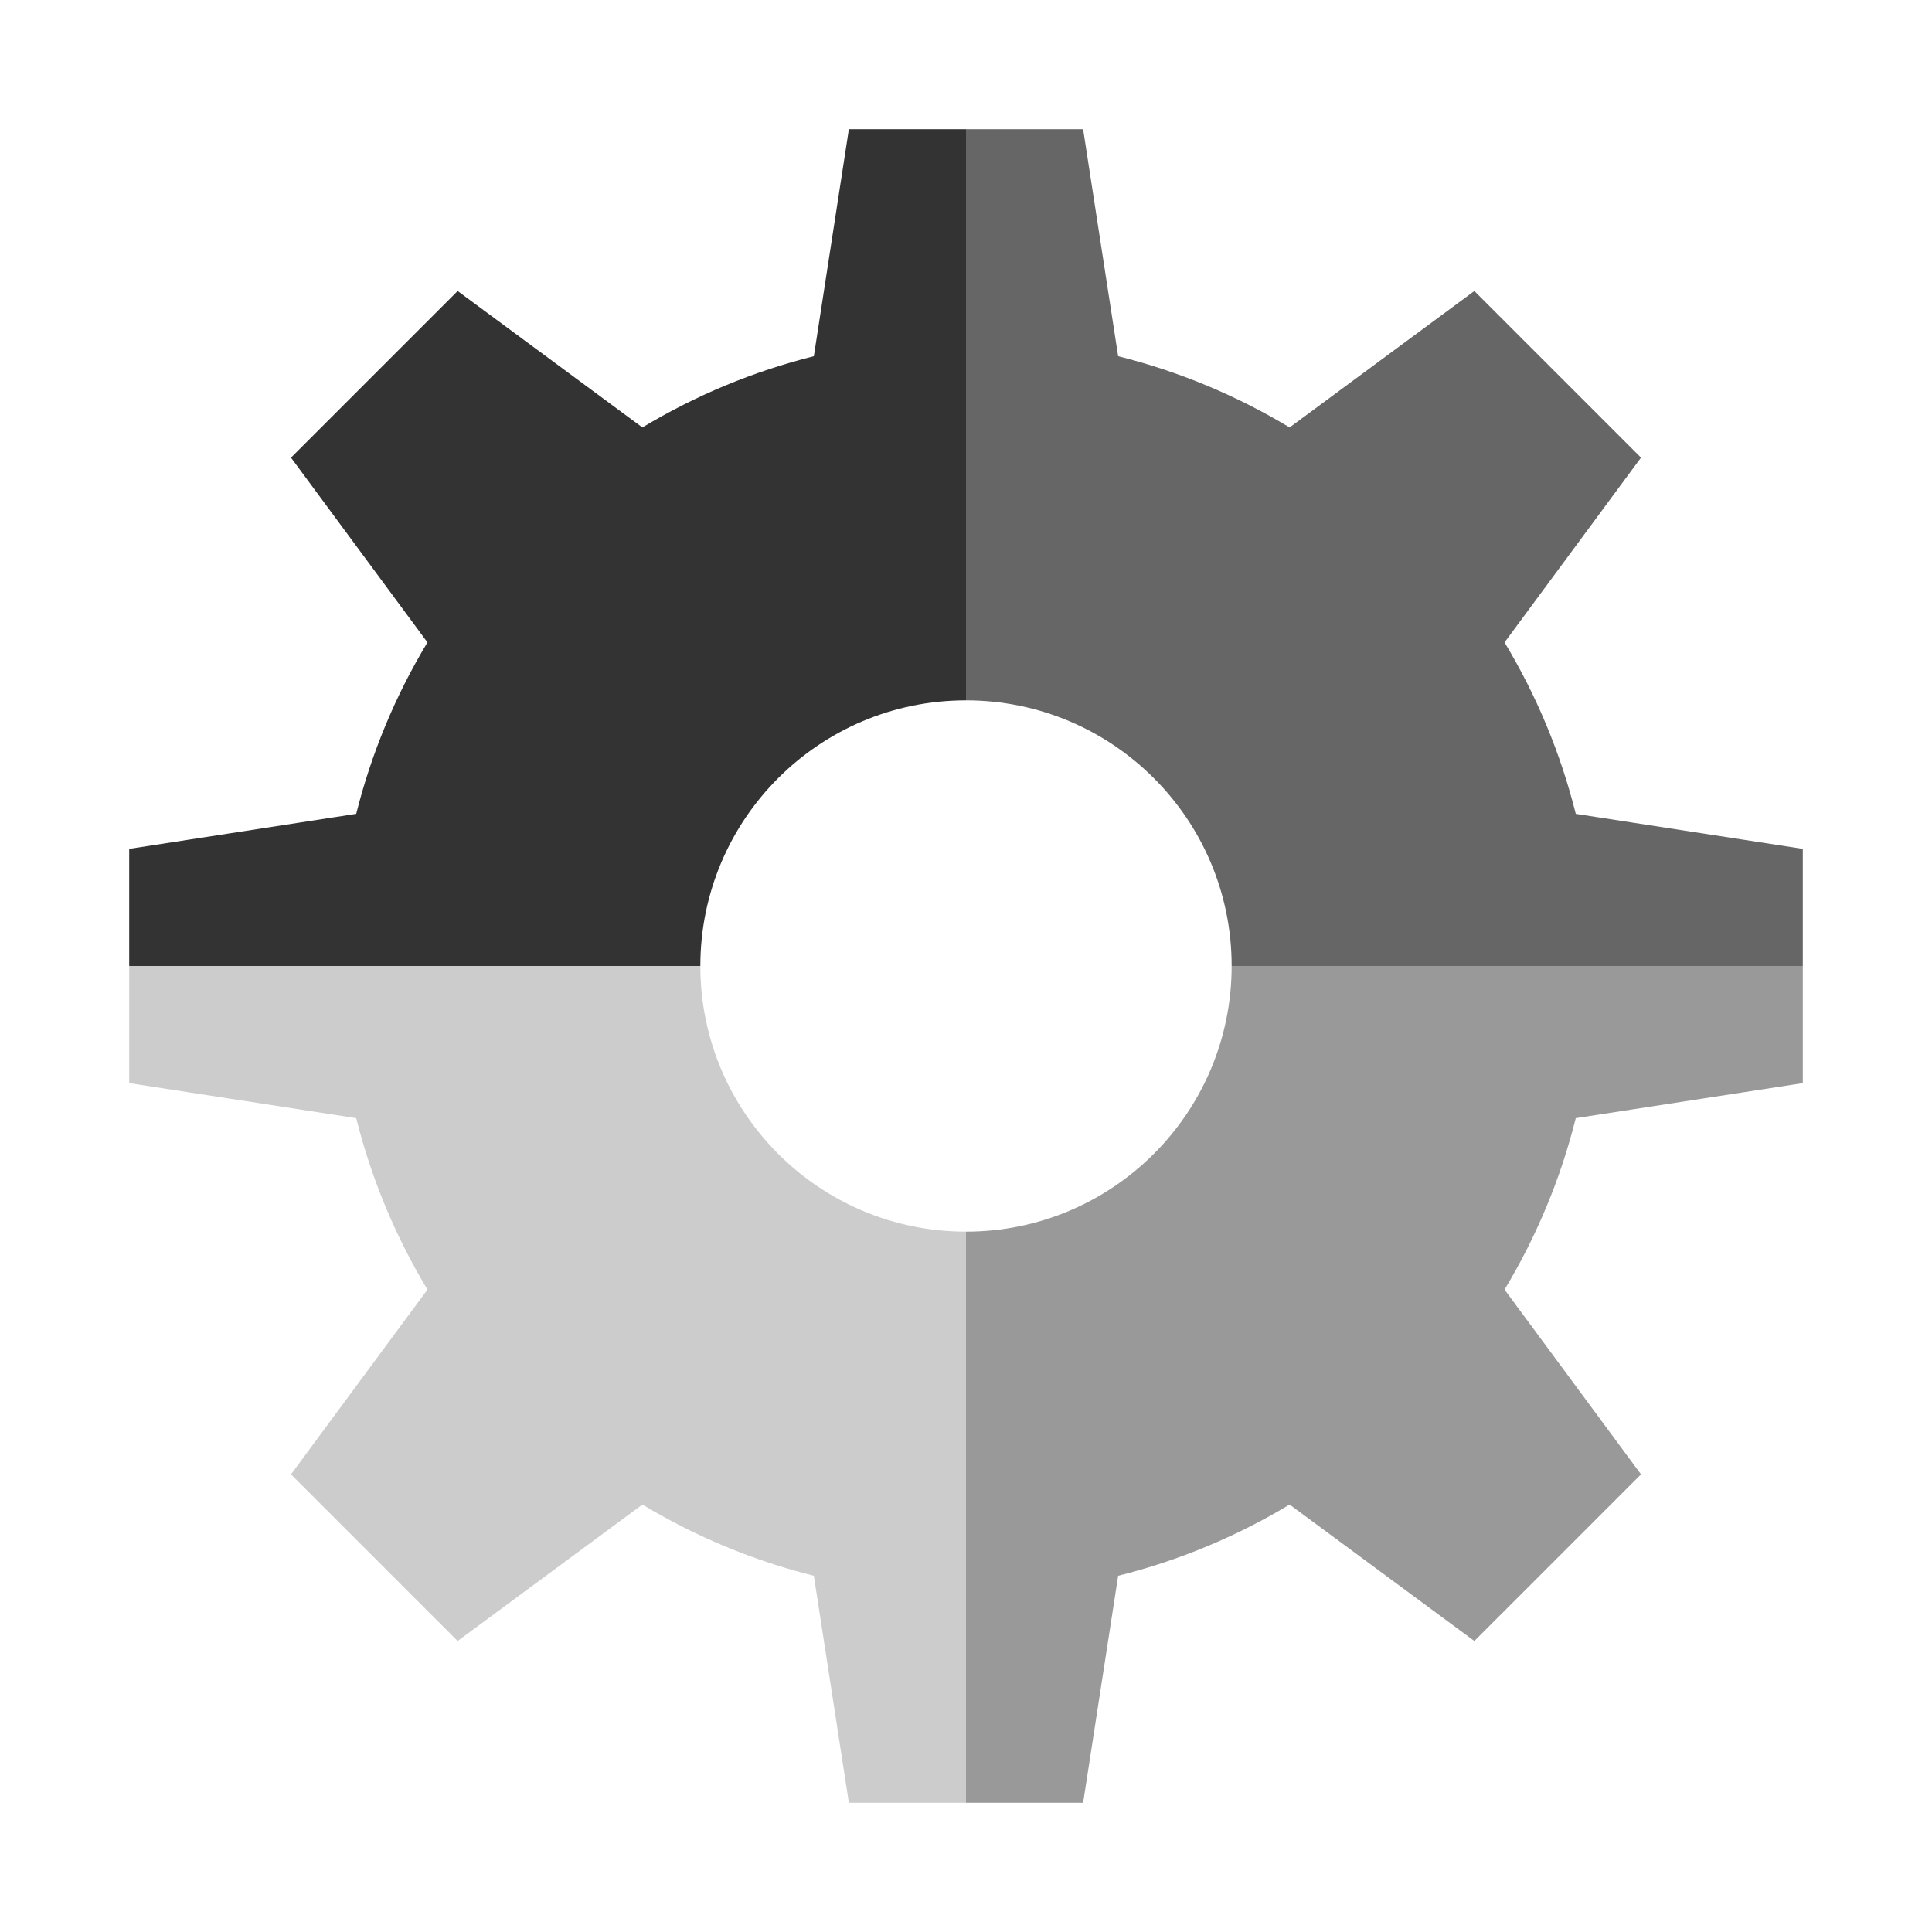
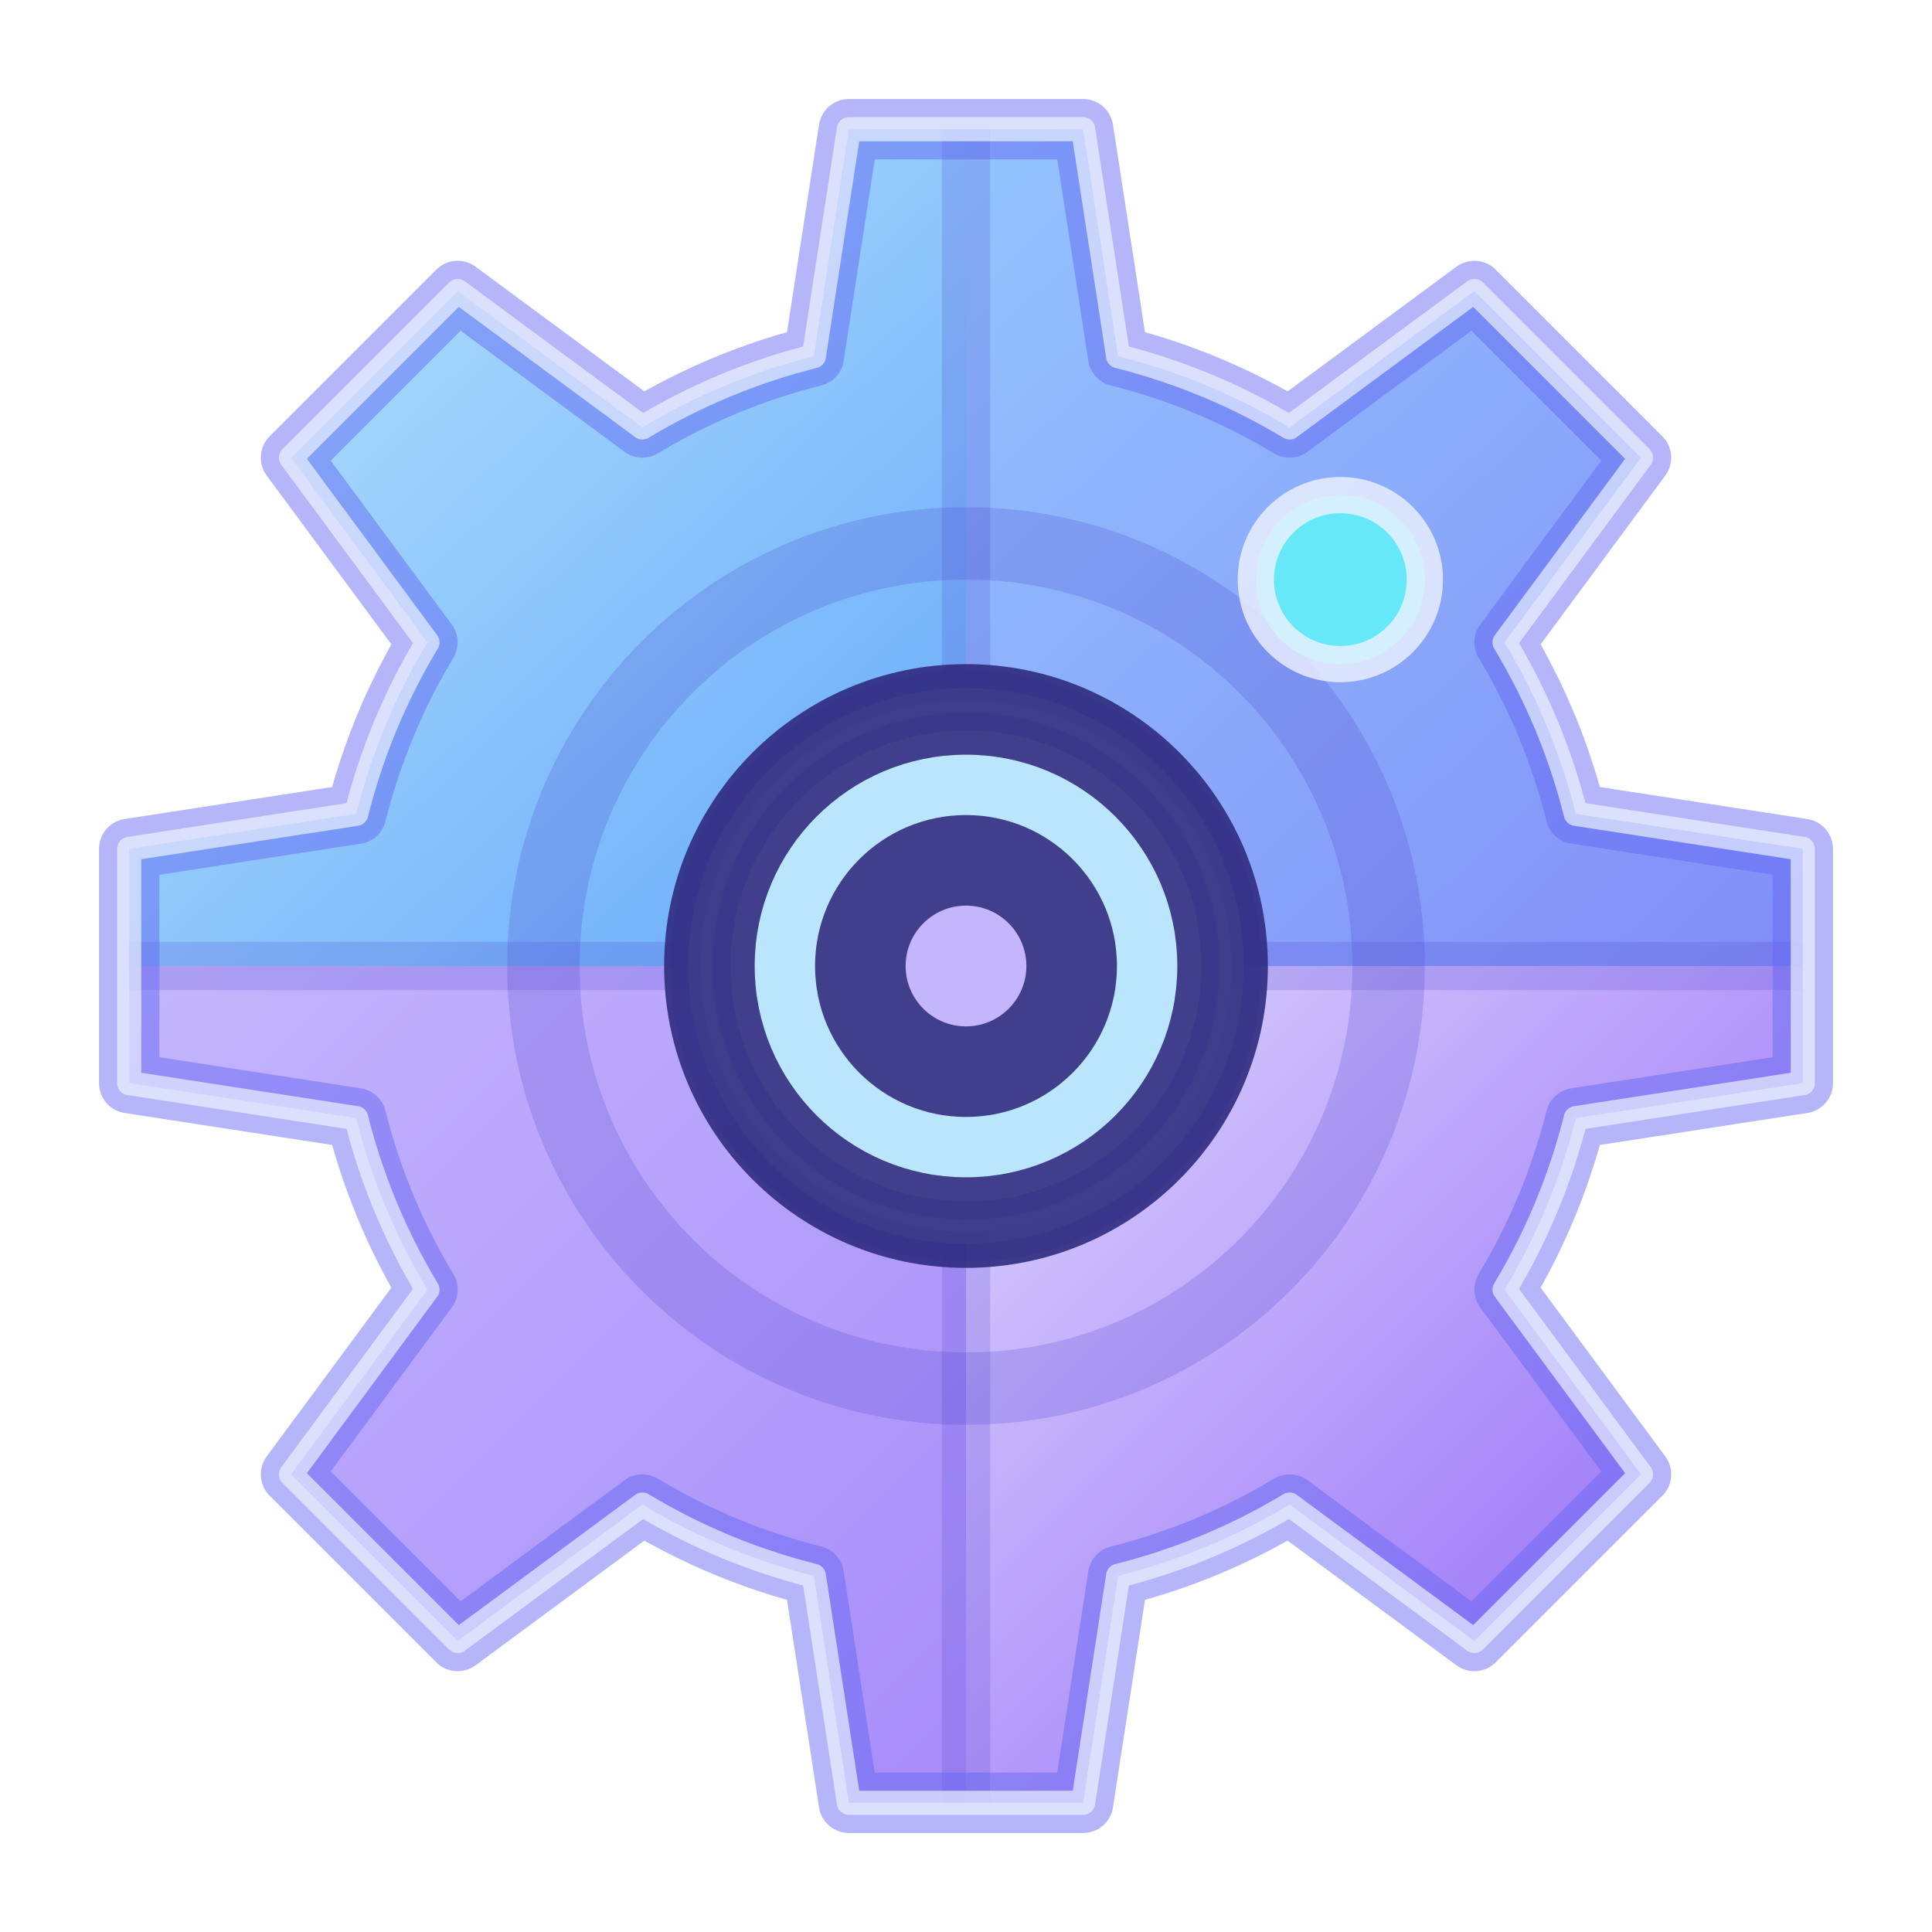
- <svg xmlns="http://www.w3.org/2000/svg" viewBox="0 0 160 160">
+ <svg xmlns="http://www.w3.org/2000/svg" viewBox="0 0 160 160" role="img" aria-labelledby="title desc">
  <defs>
-     <clipPath id="g">
-       <path clip-rule="evenodd" d="M67.4 29.5L70.3 10.7L89.7 10.7L92.6 29.5A52 52 0 0 1 106.8 35.4L122.1 24.1L135.9 37.9L124.6 53.2A52 52 0 0 1 130.5 67.4L149.3 70.3L149.3 89.7L130.5 92.6A52 52 0 0 1 124.6 106.8L135.9 122.1L122.1 135.9L106.8 124.6A52 52 0 0 1 92.6 130.5L89.7 149.3L70.3 149.3L67.4 130.5A52 52 0 0 1 53.2 124.6L37.9 135.9L24.1 122.1L35.4 106.8A52 52 0 0 1 29.5 92.6L10.7 89.7L10.7 70.3L29.5 67.4A52 52 0 0 1 35.4 53.2L24.1 37.9L37.9 24.1L53.2 35.4A52 52 0 0 1 67.4 29.5ZM80 58A22 22 0 0 0 80 102A22 22 0 0 0 80 58Z" />
+     <path id="gear" fill-rule="evenodd" clip-rule="evenodd" d="M67.4 29.5 70.3 10.7h19.4l2.9 18.8a52 52 0 0 1 14.2 5.9l15.3-11.3 13.8 13.8-11.3 15.3a52 52 0 0 1 5.9 14.2l18.8 2.9v19.4l-18.8 2.9a52 52 0 0 1-5.9 14.2l11.3 15.3-13.8 13.8-15.3-11.3a52 52 0 0 1-14.2 5.9l-2.9 18.8H70.3l-2.9-18.8a52 52 0 0 1-14.2-5.9l-15.3 11.3-13.8-13.8 11.3-15.3a52 52 0 0 1-5.9-14.2l-18.8-2.9V70.3l18.8-2.9a52 52 0 0 1 5.9-14.2L24.1 37.9l13.8-13.8 15.3 11.3a52 52 0 0 1 14.2-5.9ZM80 58a22 22 0 1 0 0 44 22 22 0 0 0 0-44" />
+     <clipPath id="gearClip">
+       <use href="#gear" />
    </clipPath>
+     <linearGradient id="sky" x1="16" y1="10" x2="84" y2="82" gradientUnits="userSpaceOnUse">
+       <stop offset="0" stop-color="#BAE6FD" />
+       <stop offset="1" stop-color="#60A5FA" />
+     </linearGradient>
+     <linearGradient id="blue" x1="82" y1="10" x2="150" y2="82" gradientUnits="userSpaceOnUse">
+       <stop offset="0" stop-color="#93C5FD" />
+       <stop offset="1" stop-color="#818CF8" />
+     </linearGradient>
+     <linearGradient id="lavender" x1="12" y1="80" x2="82" y2="150" gradientUnits="userSpaceOnUse">
+       <stop offset="0" stop-color="#C4B5FD" />
+       <stop offset="1" stop-color="#A78BFA" />
+     </linearGradient>
+     <linearGradient id="violet" x1="80" y1="80" x2="150" y2="150" gradientUnits="userSpaceOnUse">
+       <stop offset="0" stop-color="#DDD6FE" />
+       <stop offset="1" stop-color="#8B5CF6" />
+     </linearGradient>
  </defs>
-   <rect x="0" y="0" width="80" height="80" fill="#333333" clip-path="url(#g)" />
-   <rect x="80" y="0" width="80" height="80" fill="#666666" clip-path="url(#g)" />
-   <rect x="0" y="80" width="80" height="80" fill="#CCCCCC" clip-path="url(#g)" />
-   <rect x="80" y="80" width="80" height="80" fill="#999999" clip-path="url(#g)" />
+   <g clip-path="url(#gearClip)">
+     <rect width="80" height="80" fill="url(#sky)" />
+     <rect x="80" width="80" height="80" fill="url(#blue)" />
+     <rect y="80" width="80" height="80" fill="url(#lavender)" />
+     <rect x="80" y="80" width="80" height="80" fill="url(#violet)" />
+     <path fill="none" stroke="#4338CA" stroke-opacity=".18" stroke-width="4" d="M80 10v140M10 80h140" />
+     <circle cx="80" cy="80" r="35" fill="none" stroke="#4338CA" stroke-opacity=".2" stroke-width="6" />
+   </g>
+   <use href="#gear" fill="none" stroke="#6366F1" stroke-linejoin="round" stroke-opacity=".48" stroke-width="5" />
+   <use href="#gear" fill="none" stroke="#EFF6FF" stroke-linejoin="round" stroke-opacity=".66" stroke-width="2" />
+   <circle cx="80" cy="80" r="25" fill="#312E81" fill-opacity=".92" />
+   <circle cx="80" cy="80" r="15" fill="none" stroke="#BAE6FD" stroke-width="5" />
+   <circle cx="80" cy="80" r="5" fill="#C4B5FD" />
+   <circle cx="111" cy="48" r="7" fill="#67E8F9" stroke="#EEF2FF" stroke-opacity=".8" stroke-width="3" />
</svg>
